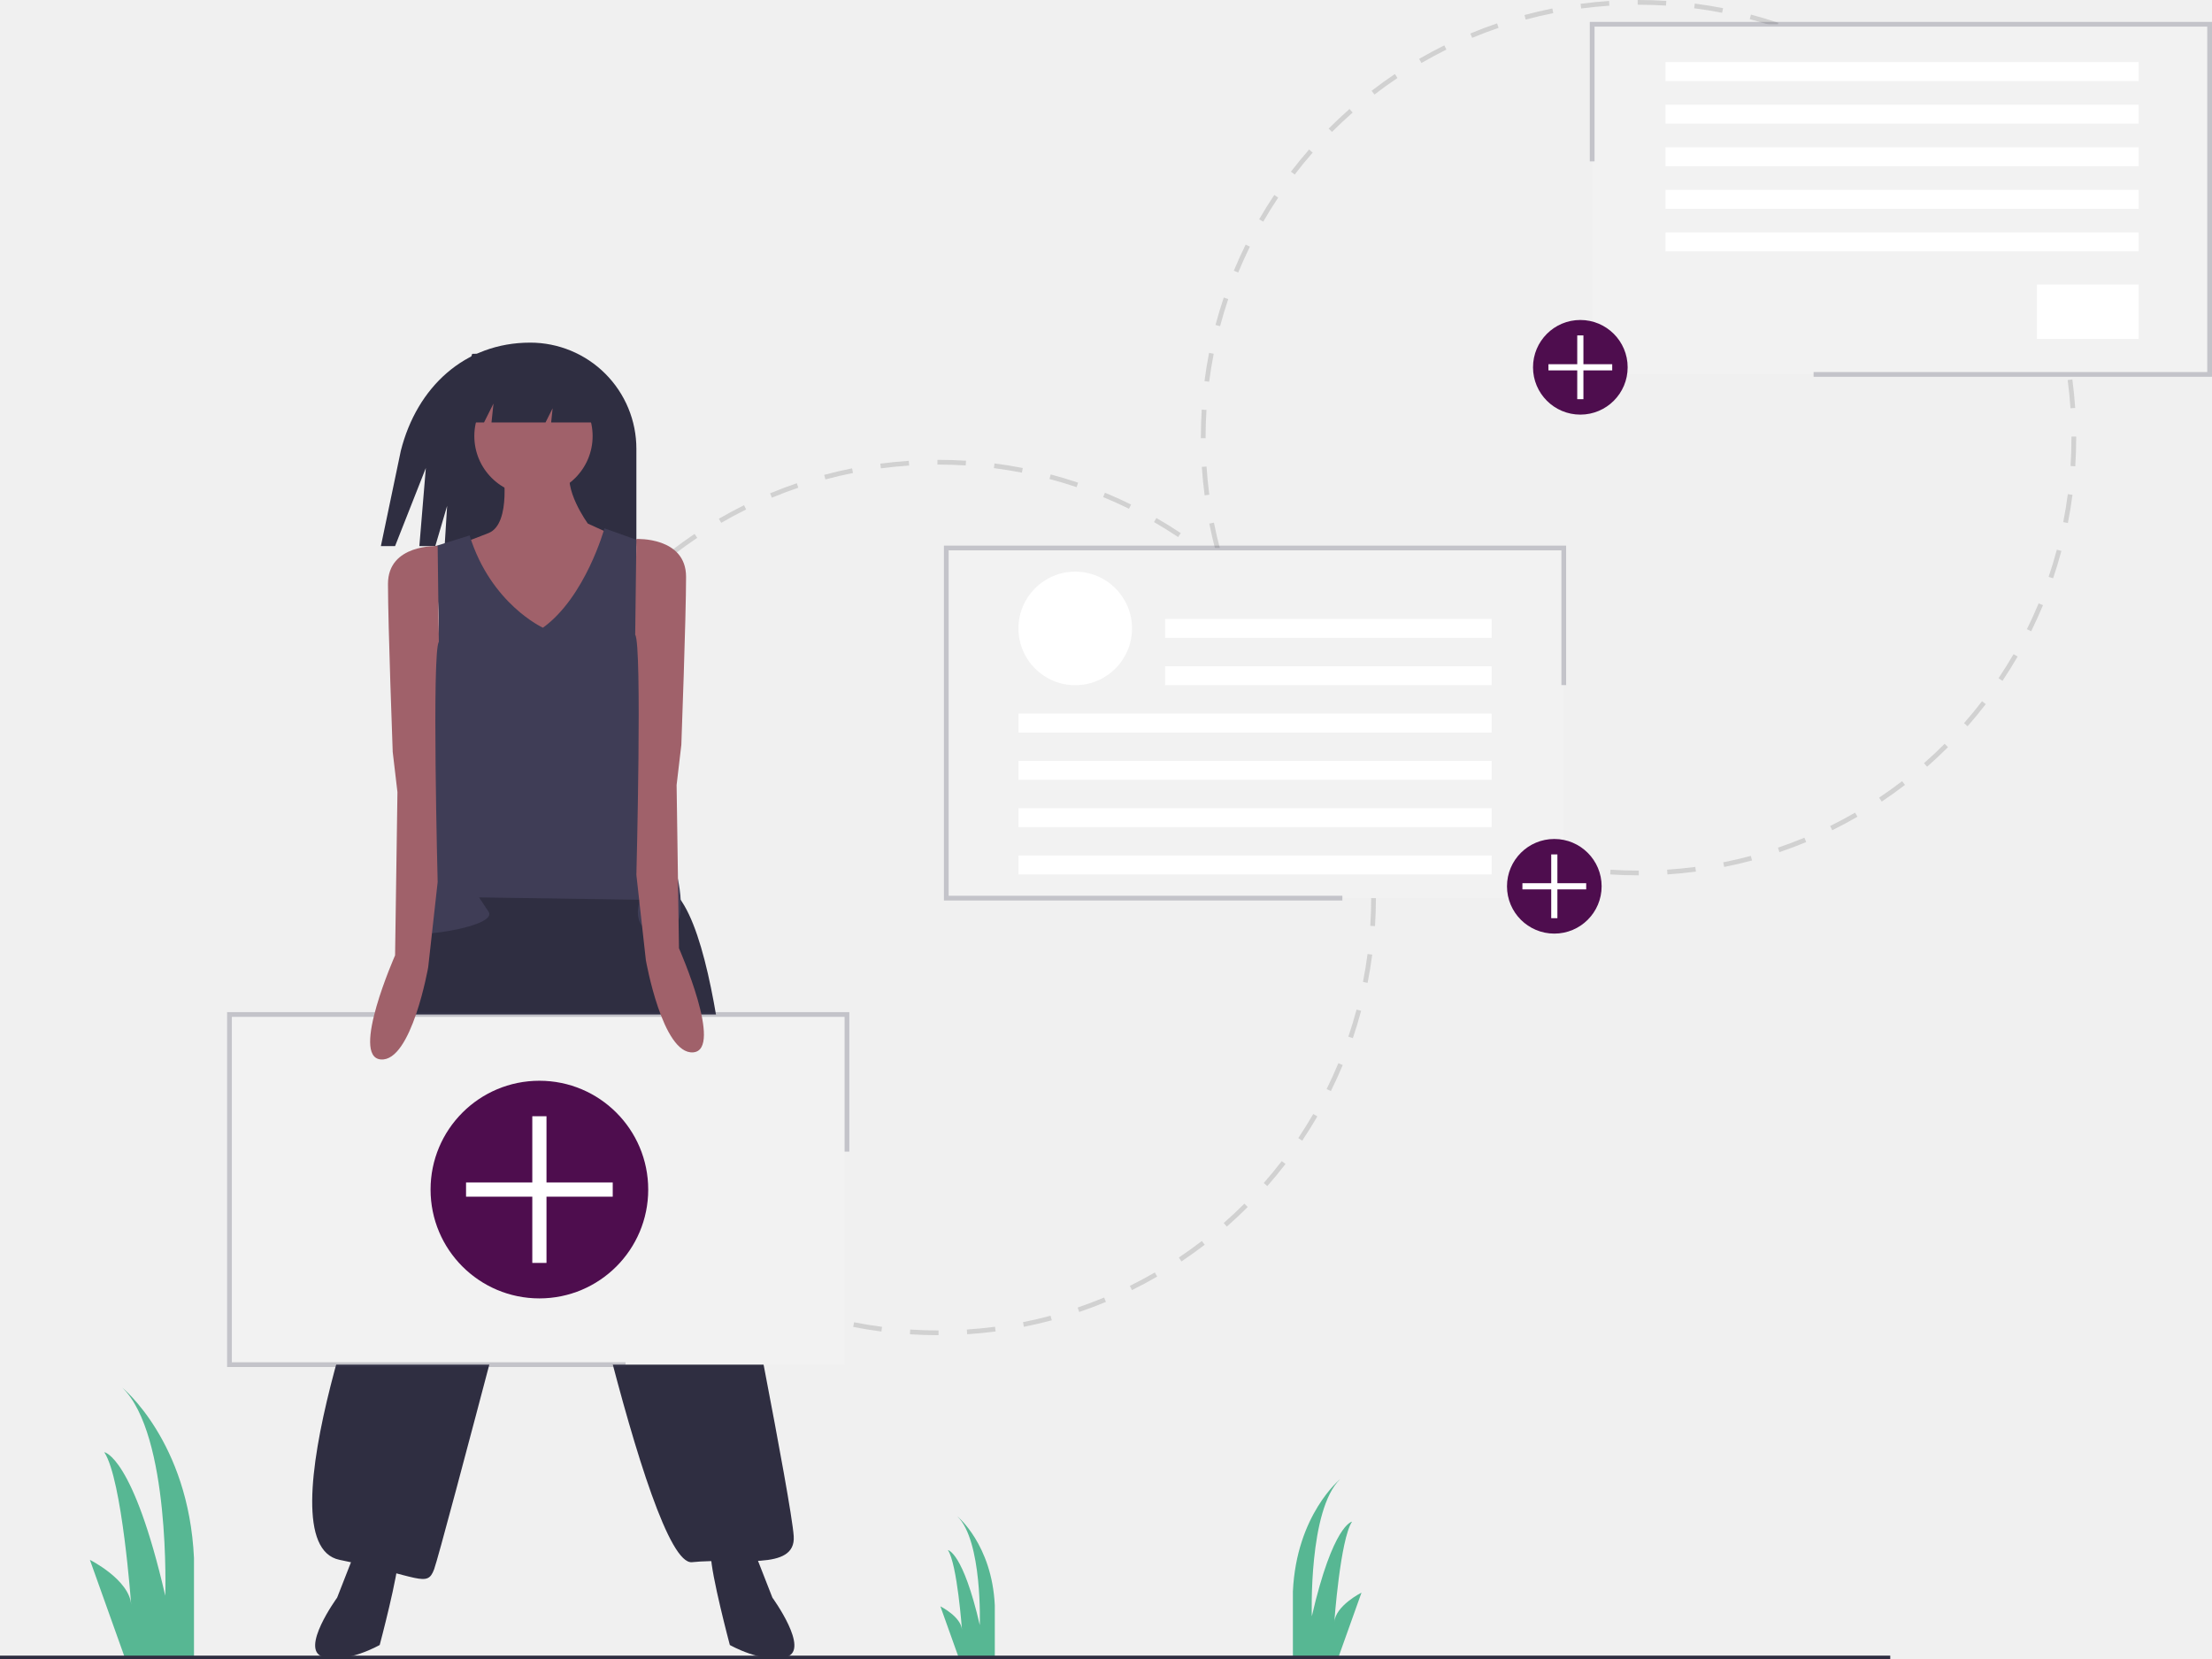
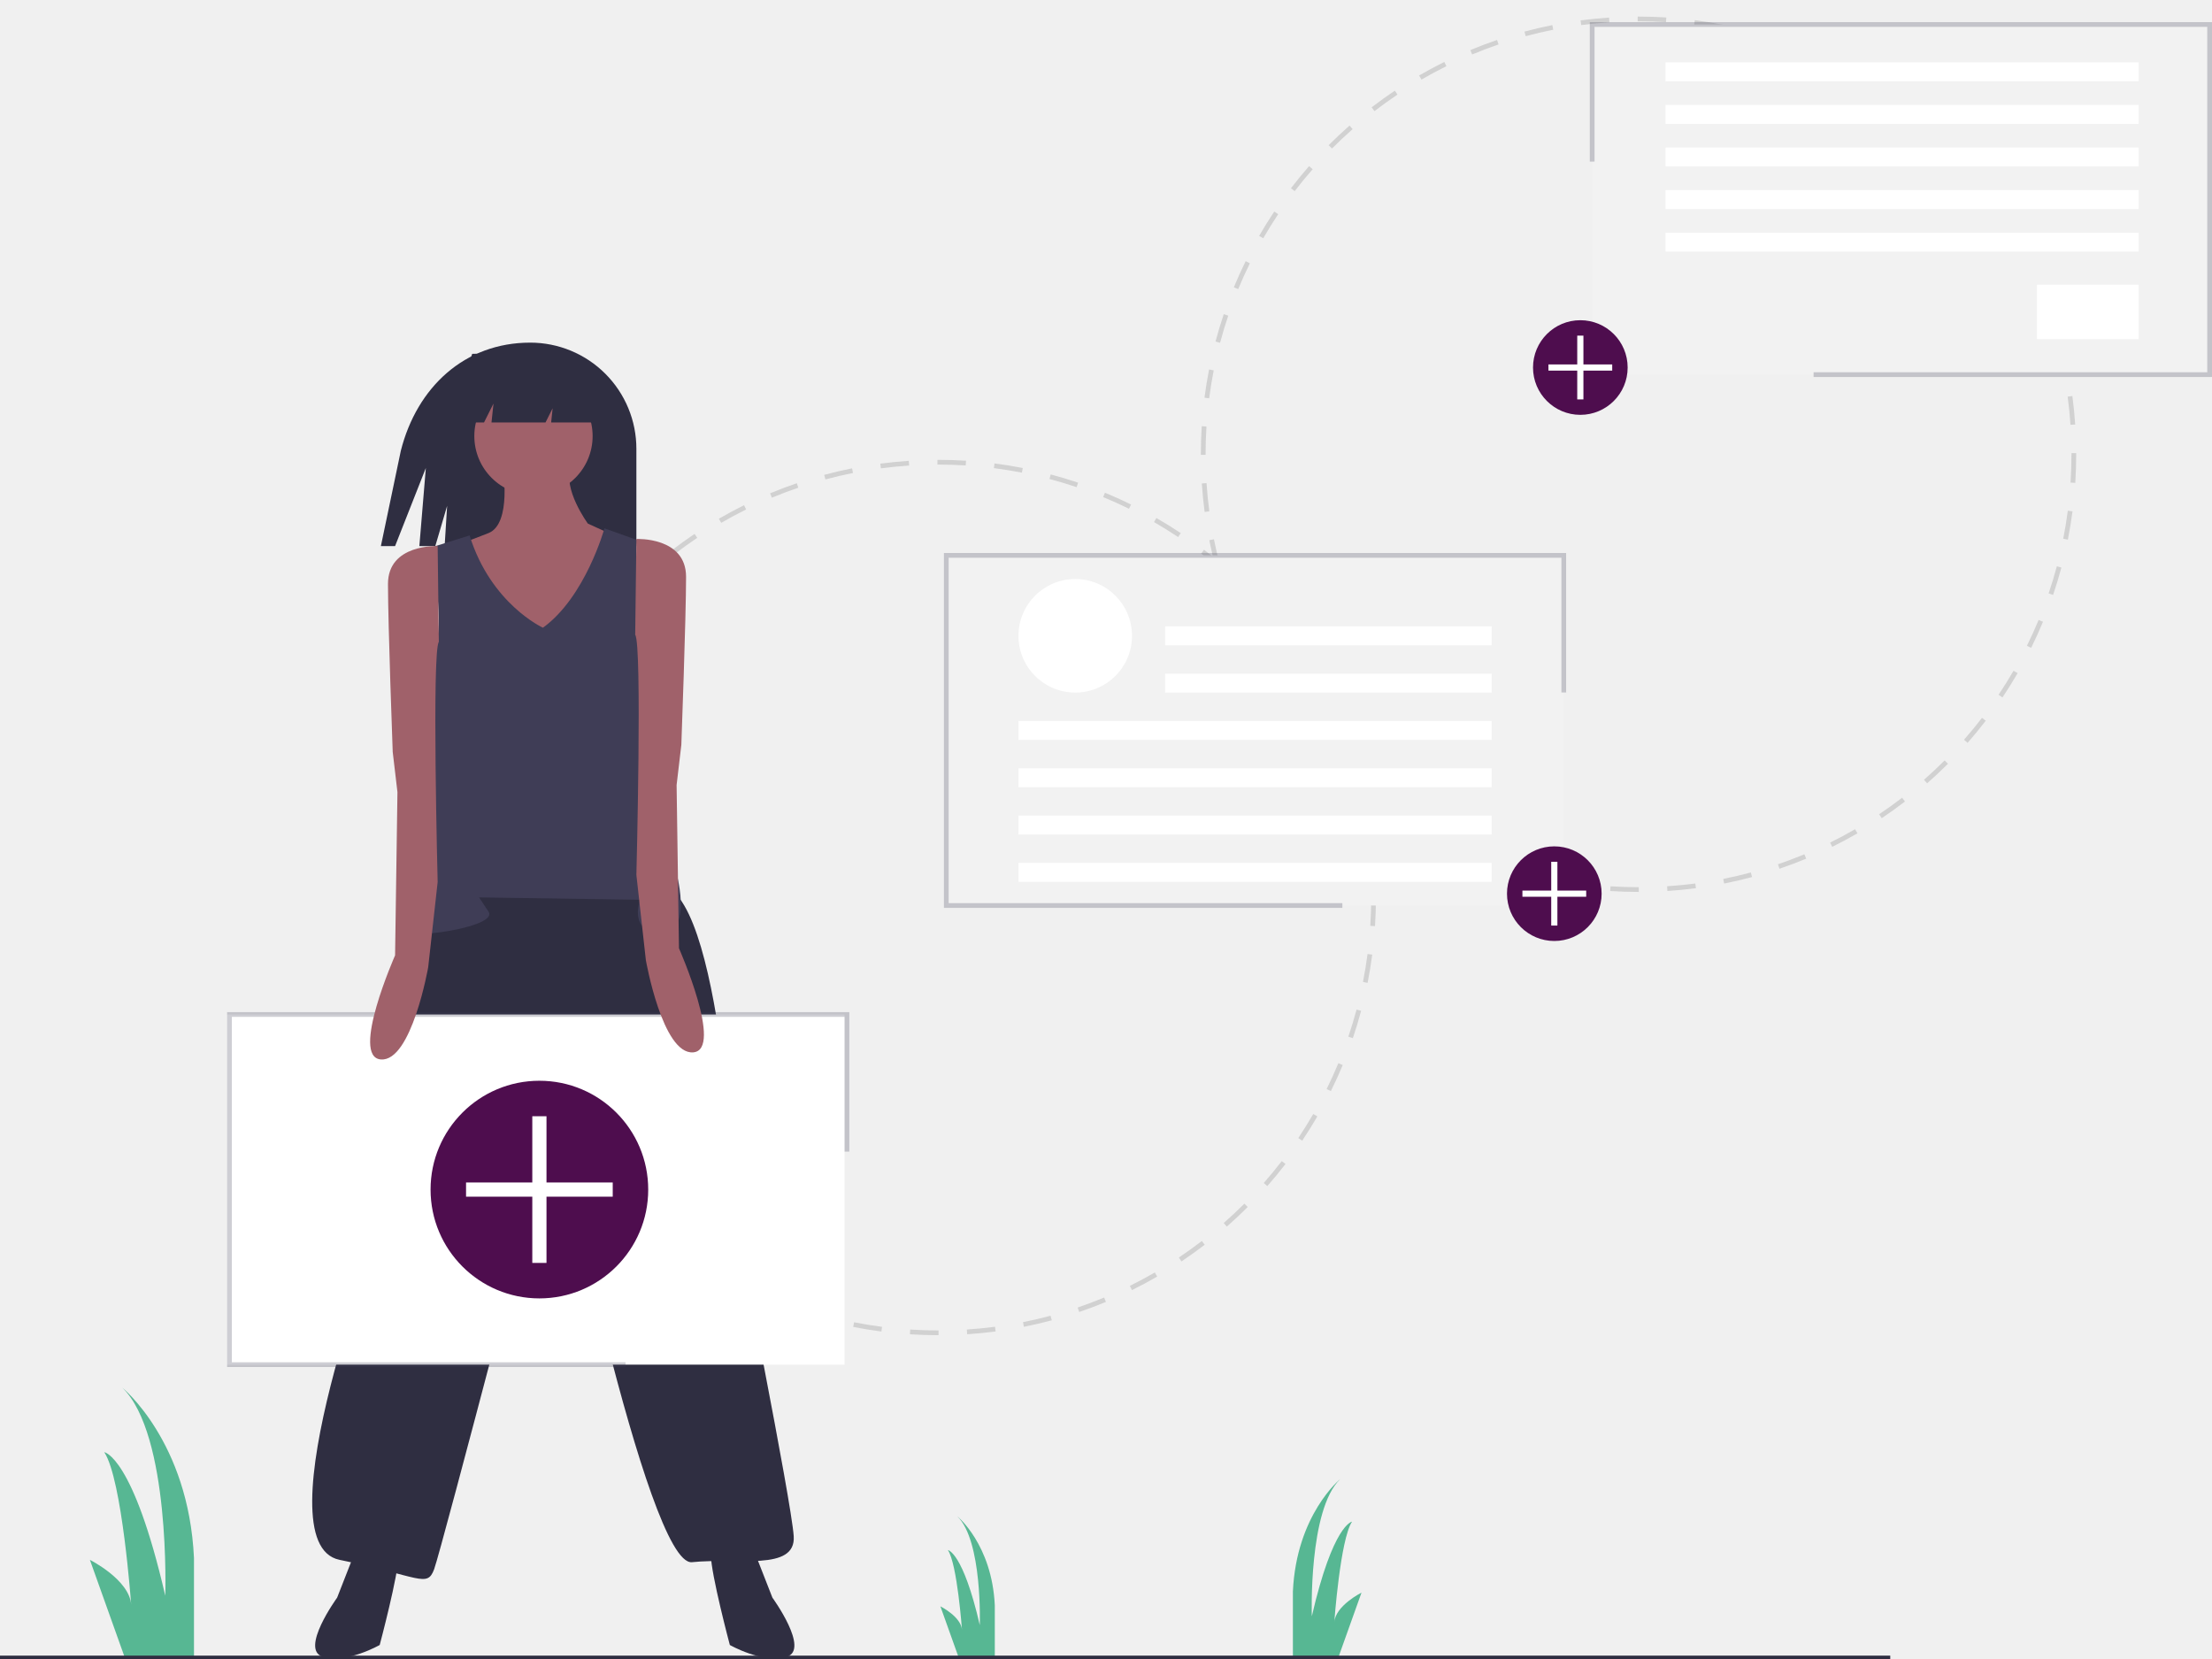
<svg xmlns="http://www.w3.org/2000/svg" width="400" height="300" viewBox="0 0 400 300" fill="none">
  <g clip-path="url(#clip0)">
    <path d="M22.747 300.247L16.256 282.072C16.256 282.072 23.396 285.642 23.72 290.186C23.72 290.186 22.098 267.468 18.852 262.6C18.852 262.6 24.045 263.249 29.887 288.563C29.887 288.563 30.86 259.354 22.098 250.916C22.098 250.916 34.106 260.652 35.079 281.748V300.247H22.747Z" fill="#57B793" />
    <path d="M241.924 299.978L246.202 288C246.202 288 241.496 290.352 241.283 293.347C241.283 293.347 242.352 278.374 244.491 275.165C244.491 275.165 241.069 275.593 237.218 292.278C237.218 292.278 236.577 273.026 242.352 267.465C242.352 267.465 234.438 273.882 233.796 287.786V299.978H241.924Z" fill="#57B793" />
    <path d="M173.446 299.978L170.053 290.478C170.053 290.478 173.785 292.344 173.955 294.719C173.955 294.719 173.106 282.844 171.41 280.299C171.41 280.299 174.124 280.638 177.178 293.871C177.178 293.871 177.687 278.602 173.106 274.192C173.106 274.192 179.383 279.281 179.892 290.308V299.978H173.446Z" fill="#57B793" />
-     <path d="M169.672 241.444C167.96 241.444 166.239 241.388 164.544 241.281L164.598 240.427C166.277 240.534 167.982 240.588 169.667 240.588L169.718 240.588V241.443L169.677 241.444L169.672 241.444ZM174.893 241.274L174.837 240.42C176.534 240.309 178.249 240.141 179.934 239.921L180.046 240.769C178.342 240.992 176.609 241.162 174.893 241.274V241.274ZM159.391 240.783C157.685 240.562 155.965 240.281 154.281 239.949L154.446 239.109C156.113 239.438 157.813 239.716 159.501 239.934L159.391 240.783ZM185.154 239.928L184.988 239.089C186.655 238.759 188.333 238.368 189.975 237.928L190.197 238.755C188.536 239.199 186.84 239.594 185.154 239.928V239.928ZM149.237 238.782C147.579 238.34 145.912 237.837 144.281 237.285L144.555 236.474C146.168 237.02 147.818 237.518 149.457 237.955L149.237 238.782ZM195.151 237.251L194.876 236.441C196.481 235.895 198.09 235.289 199.66 234.637L199.988 235.428C198.401 236.086 196.774 236.7 195.151 237.251ZM139.426 235.461C137.838 234.804 136.25 234.084 134.704 233.322L135.082 232.555C136.611 233.309 138.183 234.02 139.753 234.67L139.426 235.461ZM204.697 233.289L204.318 232.522C205.842 231.768 207.359 230.955 208.828 230.105L209.256 230.846C207.772 231.705 206.238 232.527 204.697 233.289V233.289ZM130.133 230.878C128.644 230.018 127.164 229.097 125.734 228.14L126.209 227.429C127.624 228.375 129.088 229.286 130.561 230.137L130.133 230.878ZM213.647 228.108L213.171 227.397C214.581 226.454 215.981 225.449 217.33 224.412L217.851 225.09C216.487 226.139 215.073 227.154 213.647 228.108V228.108ZM121.523 225.122C120.16 224.076 118.813 222.97 117.519 221.836L118.083 221.193C119.363 222.315 120.696 223.408 122.044 224.443L121.523 225.122ZM221.852 221.804L221.287 221.161C222.564 220.039 223.822 218.861 225.025 217.659L225.63 218.264C224.414 219.479 223.143 220.67 221.852 221.804ZM113.738 218.298C112.522 217.083 111.33 215.813 110.196 214.522L110.838 213.957C111.96 215.234 113.139 216.491 114.343 217.693L113.738 218.298ZM229.171 214.485L228.527 213.921C229.649 212.642 230.744 211.31 231.78 209.962L232.459 210.483C231.411 211.846 230.305 213.193 229.171 214.485ZM106.907 210.524C105.859 209.163 104.843 207.749 103.886 206.322L104.597 205.846C105.543 207.257 106.548 208.656 107.585 210.002L106.907 210.524ZM235.48 206.275L234.769 205.799C235.716 204.384 236.628 202.921 237.48 201.448L238.22 201.877C237.359 203.365 236.437 204.845 235.48 206.275ZM101.146 201.933C100.284 200.446 99.461 198.912 98.7 197.375L99.466 196.996C100.219 198.516 101.034 200.033 101.886 201.504L101.146 201.933ZM240.667 197.308L239.9 196.929C240.653 195.405 241.366 193.834 242.018 192.26L242.809 192.587C242.149 194.178 241.428 195.767 240.667 197.308V197.308ZM96.558 192.668C95.899 191.082 95.284 189.455 94.731 187.832L95.541 187.556C96.088 189.162 96.696 190.771 97.348 192.34L96.558 192.668ZM244.636 187.734L243.826 187.46C244.372 185.849 244.871 184.2 245.31 182.558L246.136 182.779C245.693 184.438 245.188 186.106 244.636 187.734ZM93.224 182.878C92.778 181.219 92.382 179.522 92.047 177.837L92.886 177.67C93.218 179.337 93.61 181.015 94.051 182.657L93.224 182.878ZM247.307 177.735L246.467 177.569C246.797 175.902 247.076 174.201 247.295 172.515L248.143 172.626C247.922 174.33 247.64 176.049 247.307 177.735ZM91.203 172.729C90.98 171.029 90.809 169.296 90.695 167.577L91.549 167.521C91.661 169.221 91.831 170.936 92.052 172.617L91.203 172.729ZM248.645 167.473L247.791 167.418C247.9 165.728 247.956 164.005 247.956 162.299L247.955 162.096H248.811L248.811 162.297C248.811 164.024 248.755 165.764 248.645 167.473ZM91.378 162.402H90.522L90.522 162.297C90.522 160.611 90.576 158.905 90.682 157.228L91.536 157.282C91.431 158.941 91.378 160.629 91.378 162.299L91.378 162.402ZM247.778 156.978C247.664 155.281 247.493 153.566 247.269 151.882L248.117 151.769C248.344 153.472 248.516 155.205 248.632 156.921L247.778 156.978ZM92.025 152.184L91.177 152.075C91.397 150.37 91.676 148.651 92.007 146.964L92.847 147.129C92.519 148.797 92.243 150.498 92.025 152.184ZM246.428 146.83C246.094 145.164 245.7 143.487 245.256 141.845L246.083 141.622C246.531 143.282 246.929 144.978 247.266 146.663L246.428 146.83ZM93.998 142.139L93.171 141.919C93.613 140.257 94.116 138.589 94.665 136.962L95.476 137.236C94.932 138.845 94.435 140.495 93.998 142.139ZM243.76 136.947C243.21 135.341 242.6 133.732 241.946 132.167L242.736 131.837C243.397 133.42 244.014 135.046 244.569 136.67L243.76 136.947ZM97.276 132.433L96.486 132.106C97.142 130.517 97.861 128.928 98.621 127.383L99.389 127.761C98.637 129.289 97.926 130.861 97.276 132.433ZM239.822 127.513C239.069 125.997 238.253 124.481 237.397 123.008L238.136 122.578C239.002 124.067 239.827 125.6 240.588 127.133L239.822 127.513ZM101.804 123.238L101.063 122.81C101.921 121.322 102.841 119.841 103.797 118.409L104.509 118.884C103.563 120.301 102.653 121.765 101.804 123.238V123.238ZM234.681 118.669C233.732 117.258 232.724 115.86 231.687 114.516L232.365 113.994C233.413 115.352 234.431 116.765 235.391 118.192L234.681 118.669ZM107.492 114.717L106.813 114.197C107.859 112.832 108.964 111.484 110.096 110.191L110.74 110.754C109.62 112.034 108.527 113.367 107.492 114.717V114.717ZM228.428 110.566C227.306 109.292 226.125 108.037 224.919 106.835L225.523 106.229C226.742 107.443 227.936 108.712 229.07 110L228.428 110.566ZM114.238 107.011L113.632 106.407C114.846 105.19 116.116 103.998 117.406 102.862L117.971 103.505C116.695 104.628 115.439 105.808 114.238 107.011V107.011ZM221.174 103.34C219.892 102.219 218.558 101.127 217.209 100.094L217.729 99.415C219.093 100.459 220.442 101.562 221.737 102.695L221.174 103.34ZM121.923 100.249L121.401 99.571C122.762 98.522 124.175 97.505 125.601 96.547L126.078 97.257C124.667 98.205 123.269 99.211 121.923 100.249V100.249ZM213.04 97.114C211.625 96.17 210.159 95.261 208.685 94.411L209.112 93.67C210.602 94.528 212.084 95.448 213.515 96.402L213.04 97.114ZM130.419 94.544L129.989 93.804C131.473 92.943 133.006 92.118 134.545 91.355L134.925 92.122C133.403 92.877 131.887 93.692 130.419 94.544V94.544ZM204.16 91.999C202.632 91.248 201.06 90.538 199.487 89.89L199.813 89.099C201.403 89.754 202.993 90.472 204.538 91.232L204.16 91.999ZM139.58 90L139.251 89.211C140.836 88.55 142.463 87.934 144.086 87.38L144.362 88.19C142.757 88.738 141.148 89.347 139.58 90ZM194.683 88.092C193.072 87.549 191.422 87.053 189.779 86.618L189.997 85.791C191.659 86.231 193.327 86.733 194.956 87.281L194.683 88.092ZM149.261 86.697L149.039 85.87C150.697 85.424 152.393 85.026 154.079 84.689L154.247 85.528C152.579 85.862 150.902 86.255 149.261 86.697L149.261 86.697ZM184.787 85.47C183.121 85.144 181.42 84.869 179.732 84.652L179.841 83.803C181.547 84.022 183.267 84.3 184.952 84.63L184.787 85.47ZM159.299 84.691L159.187 83.843C160.887 83.618 162.619 83.446 164.339 83.332L164.395 84.185C162.695 84.299 160.98 84.469 159.299 84.691V84.691ZM174.634 84.166C172.992 84.063 171.321 84.011 169.667 84.011L169.515 84.011V83.155L169.665 83.155C171.339 83.155 173.028 83.208 174.687 83.312L174.634 84.166Z" fill="#D1D1D1" />
-     <path d="M296.303 158.289C294.591 158.289 292.87 158.233 291.175 158.126L291.23 157.272C292.908 157.379 294.613 157.433 296.298 157.433L296.349 157.433V158.288L296.309 158.289L296.303 158.289ZM301.525 158.119L301.469 157.265C303.166 157.154 304.881 156.986 306.566 156.766L306.677 157.614C304.973 157.837 303.24 158.007 301.525 158.119ZM286.022 157.628C284.316 157.407 282.597 157.126 280.912 156.794L281.078 155.954C282.744 156.283 284.444 156.561 286.132 156.779L286.022 157.628ZM311.785 156.773L311.619 155.934C313.286 155.604 314.964 155.213 316.606 154.773L316.828 155.6C315.168 156.044 313.471 156.439 311.785 156.773V156.773ZM275.868 155.626C274.21 155.185 272.543 154.681 270.912 154.13L271.186 153.319C272.799 153.865 274.449 154.363 276.088 154.8L275.868 155.626ZM321.782 154.096L321.507 153.286C323.112 152.74 324.721 152.134 326.291 151.482L326.619 152.273C325.032 152.931 323.405 153.545 321.782 154.096ZM266.057 152.306C264.469 151.649 262.881 150.929 261.335 150.167L261.713 149.4C263.242 150.154 264.814 150.865 266.384 151.515L266.057 152.306ZM331.328 150.134L330.949 149.367C332.473 148.613 333.99 147.8 335.459 146.95L335.887 147.691C334.403 148.55 332.869 149.372 331.328 150.134V150.134ZM256.764 147.723C255.275 146.863 253.795 145.941 252.365 144.985L252.84 144.274C254.255 145.22 255.719 146.131 257.192 146.982L256.764 147.723ZM340.278 144.953L339.802 144.242C341.212 143.299 342.612 142.294 343.961 141.257L344.482 141.935C343.118 142.984 341.704 143.999 340.278 144.953V144.953ZM248.155 141.967C246.792 140.921 245.444 139.815 244.151 138.681L244.715 138.038C245.994 139.16 247.327 140.253 248.676 141.288L248.155 141.967ZM348.483 138.649L347.918 138.006C349.195 136.884 350.453 135.706 351.656 134.504L352.261 135.109C351.045 136.324 349.774 137.515 348.483 138.649ZM240.37 135.143C239.153 133.928 237.961 132.658 236.827 131.367L237.47 130.802C238.592 132.079 239.771 133.336 240.974 134.538L240.37 135.143ZM355.802 131.33L355.158 130.766C356.281 129.487 357.375 128.155 358.411 126.807L359.09 127.328C358.042 128.691 356.936 130.038 355.802 131.33V131.33ZM233.538 127.369C232.49 126.007 231.474 124.594 230.517 123.167L231.228 122.691C232.174 124.102 233.18 125.5 234.216 126.847L233.538 127.369ZM362.111 123.12L361.4 122.644C362.347 121.229 363.259 119.766 364.111 118.293L364.851 118.722C363.99 120.21 363.068 121.69 362.111 123.12V123.12ZM227.777 118.778C226.915 117.291 226.092 115.757 225.331 114.22L226.098 113.84C226.85 115.361 227.665 116.878 228.517 118.349L227.777 118.778ZM367.298 114.153L366.531 113.774C367.284 112.25 367.997 110.678 368.649 109.105L369.44 109.432C368.78 111.023 368.059 112.612 367.298 114.153V114.153ZM223.189 109.513C222.53 107.927 221.915 106.3 221.362 104.677L222.172 104.401C222.719 106.007 223.327 107.616 223.979 109.184L223.189 109.513ZM371.267 104.579L370.457 104.305C371.003 102.694 371.502 101.044 371.941 99.403L372.767 99.624C372.324 101.283 371.819 102.951 371.267 104.579ZM219.855 99.723C219.41 98.064 219.013 96.367 218.678 94.682L219.517 94.514C219.849 96.182 220.241 97.86 220.682 99.502L219.855 99.723ZM373.938 94.58L373.098 94.414C373.428 92.747 373.707 91.046 373.926 89.36L374.774 89.471C374.553 91.175 374.271 92.894 373.938 94.58ZM217.835 89.574C217.611 87.874 217.44 86.141 217.326 84.422L218.18 84.366C218.292 86.066 218.462 87.781 218.683 89.462L217.835 89.574ZM375.276 84.318L374.422 84.263C374.531 82.573 374.587 80.85 374.587 79.144L374.586 78.941H375.442L375.443 79.142C375.442 80.869 375.387 82.609 375.276 84.318V84.318ZM218.009 79.246H217.153L217.154 79.142C217.154 77.456 217.207 75.75 217.313 74.073L218.167 74.127C218.062 75.786 218.009 77.474 218.009 79.144L218.009 79.246ZM374.409 73.823C374.295 72.126 374.124 70.411 373.9 68.727L374.748 68.614C374.975 70.317 375.148 72.05 375.263 73.766L374.409 73.823ZM218.656 69.029L217.808 68.92C218.028 67.215 218.307 65.496 218.638 63.809L219.478 63.974C219.15 65.642 218.874 67.343 218.656 69.029ZM373.059 63.675C372.725 62.009 372.331 60.332 371.888 58.69L372.714 58.467C373.162 60.127 373.56 61.823 373.898 63.508L373.059 63.675ZM220.629 58.984L219.802 58.764C220.244 57.102 220.747 55.434 221.297 53.807L222.107 54.081C221.563 55.69 221.066 57.34 220.629 58.984ZM370.391 53.792C369.841 52.186 369.231 50.577 368.578 49.011L369.367 48.682C370.028 50.265 370.645 51.891 371.2 53.515L370.391 53.792ZM223.908 49.278L223.117 48.951C223.773 47.362 224.492 45.773 225.253 44.228L226.02 44.606C225.268 46.134 224.557 47.706 223.908 49.278ZM366.453 44.358C365.7 42.842 364.884 41.326 364.028 39.853L364.767 39.423C365.633 40.912 366.458 42.444 367.219 43.978L366.453 44.358ZM228.435 40.083L227.694 39.655C228.552 38.167 229.472 36.686 230.428 35.254L231.14 35.729C230.194 37.145 229.284 38.61 228.435 40.083ZM361.312 35.514C360.363 34.103 359.355 32.705 358.318 31.361L358.996 30.838C360.044 32.197 361.063 33.61 362.022 35.037L361.312 35.514ZM234.123 31.562L233.444 31.042C234.49 29.677 235.595 28.329 236.727 27.036L237.371 27.599C236.251 28.879 235.158 30.212 234.123 31.562V31.562ZM355.059 27.411C353.937 26.137 352.757 24.882 351.55 23.68L352.154 23.074C353.373 24.288 354.567 25.557 355.701 26.845L355.059 27.411ZM240.869 23.856L240.263 23.252C241.477 22.035 242.747 20.843 244.037 19.707L244.602 20.349C243.326 21.473 242.07 22.652 240.869 23.856V23.856ZM347.805 20.184C346.523 19.064 345.189 17.972 343.84 16.939L344.36 16.26C345.724 17.304 347.073 18.407 348.368 19.54L347.805 20.184ZM248.554 17.093L248.032 16.416C249.393 15.367 250.806 14.35 252.232 13.392L252.71 14.102C251.299 15.05 249.9 16.056 248.554 17.093V17.093ZM339.671 13.959C338.256 13.015 336.79 12.106 335.316 11.256L335.743 10.515C337.234 11.373 338.715 12.293 340.146 13.247L339.671 13.959ZM257.05 11.389L256.62 10.649C258.104 9.788 259.637 8.963 261.176 8.2L261.557 8.967C260.034 9.722 258.518 10.537 257.05 11.389V11.389ZM330.791 8.844C329.263 8.093 327.691 7.383 326.118 6.735L326.444 5.944C328.034 6.599 329.624 7.317 331.169 8.077L330.791 8.844ZM266.211 6.845L265.882 6.056C267.467 5.395 269.094 4.779 270.717 4.225L270.994 5.035C269.388 5.583 267.779 6.192 266.211 6.845ZM321.314 4.937C319.703 4.394 318.053 3.898 316.41 3.463L316.629 2.636C318.29 3.076 319.958 3.577 321.587 4.126L321.314 4.937ZM275.892 3.542L275.67 2.715C277.329 2.269 279.025 1.871 280.71 1.534L280.878 2.373C279.21 2.707 277.533 3.1 275.892 3.542V3.542ZM311.418 2.315C309.752 1.989 308.052 1.714 306.363 1.497L306.472 0.648C308.179 0.867 309.898 1.145 311.583 1.475L311.418 2.315ZM285.93 1.536L285.818 0.688C287.518 0.463 289.251 0.291 290.97 0.176L291.027 1.03C289.326 1.143 287.611 1.314 285.93 1.536V1.536ZM301.265 1.011C299.623 0.908 297.952 0.856 296.298 0.856L296.146 0.856V0L296.296 0C297.97 0 299.659 0.053 301.319 0.157L301.265 1.011Z" fill="#D1D1D1" />
-     <path d="M95.884 61.958H95.884C84.027 61.958 75.394 70.009 72.484 81.504L68.876 98.749H71.443L77.005 84.632L75.834 98.749H78.716L80.855 91.477L80.404 98.749H115.079V81.153C115.079 78.632 114.583 76.136 113.618 73.807C112.654 71.478 111.24 69.362 109.457 67.58C107.675 65.797 105.559 64.384 103.23 63.419C100.901 62.454 98.405 61.958 95.884 61.958V61.958Z" fill="#2F2E41" />
+     <path d="M169.672 241.444C167.96 241.444 166.239 241.388 164.544 241.281L164.598 240.427C166.277 240.534 167.982 240.588 169.667 240.588L169.718 240.588V241.443L169.677 241.444L169.672 241.444ZM174.893 241.274L174.837 240.42C176.534 240.309 178.249 240.141 179.934 239.921L180.046 240.769C178.342 240.992 176.609 241.162 174.893 241.274ZM159.391 240.783C157.685 240.562 155.965 240.281 154.281 239.949L154.446 239.109C156.113 239.438 157.813 239.716 159.501 239.934L159.391 240.783ZM185.154 239.928L184.988 239.089C186.655 238.759 188.333 238.368 189.975 237.928L190.197 238.755C188.536 239.199 186.84 239.594 185.154 239.928V239.928ZM149.237 238.782C147.579 238.34 145.912 237.837 144.281 237.285L144.555 236.474C146.168 237.02 147.818 237.518 149.457 237.955L149.237 238.782ZM195.151 237.251L194.876 236.441C196.481 235.895 198.09 235.289 199.66 234.637L199.988 235.428C198.401 236.086 196.774 236.7 195.151 237.251ZM139.426 235.461C137.838 234.804 136.25 234.084 134.704 233.322L135.082 232.555C136.611 233.309 138.183 234.02 139.753 234.67L139.426 235.461ZM204.697 233.289L204.318 232.522C205.842 231.768 207.359 230.955 208.828 230.105L209.256 230.846C207.772 231.705 206.238 232.527 204.697 233.289ZM130.133 230.878C128.644 230.018 127.164 229.097 125.734 228.14L126.209 227.429C127.624 228.375 129.088 229.286 130.561 230.137L130.133 230.878ZM213.647 228.108L213.171 227.397C214.581 226.454 215.981 225.449 217.33 224.412L217.851 225.09C216.487 226.139 215.073 227.154 213.647 228.108ZM121.523 225.122C120.16 224.076 118.813 222.97 117.519 221.836L118.083 221.193C119.363 222.315 120.696 223.408 122.044 224.443L121.523 225.122ZM221.852 221.804L221.287 221.161C222.564 220.039 223.822 218.861 225.025 217.659L225.63 218.264C224.414 219.479 223.143 220.67 221.852 221.804ZM113.738 218.298C112.522 217.083 111.33 215.813 110.196 214.522L110.838 213.957C111.96 215.234 113.139 216.491 114.343 217.693L113.738 218.298ZM229.171 214.485L228.527 213.921C229.649 212.642 230.744 211.31 231.78 209.962L232.459 210.483C231.411 211.846 230.305 213.193 229.171 214.485ZM106.907 210.524C105.859 209.163 104.843 207.749 103.886 206.322L104.597 205.846C105.543 207.257 106.548 208.656 107.585 210.002L106.907 210.524ZM235.48 206.275L234.769 205.799C235.716 204.384 236.628 202.921 237.48 201.448L238.22 201.877C237.359 203.365 236.437 204.845 235.48 206.275ZM101.146 201.933C100.284 200.446 99.461 198.912 98.7 197.375L99.466 196.995C100.219 198.516 101.034 200.033 101.886 201.504L101.146 201.933ZM240.667 197.308L239.9 196.929C240.653 195.405 241.366 193.834 242.018 192.26L242.809 192.587C242.149 194.178 241.428 195.767 240.667 197.308ZM96.558 192.668C95.899 191.082 95.284 189.455 94.731 187.832L95.541 187.556C96.088 189.162 96.696 190.771 97.348 192.34L96.558 192.668ZM244.636 187.734L243.826 187.46C244.372 185.849 244.871 184.2 245.31 182.558L246.136 182.779C245.693 184.438 245.188 186.106 244.636 187.734ZM93.224 182.878C92.778 181.219 92.382 179.522 92.047 177.837L92.886 177.67C93.218 179.337 93.61 181.015 94.051 182.657L93.224 182.878ZM247.307 177.735L246.467 177.569C246.797 175.902 247.076 174.201 247.295 172.515L248.143 172.626C247.922 174.33 247.64 176.049 247.307 177.735ZM91.203 172.729C90.98 171.029 90.809 169.296 90.695 167.577L91.549 167.521C91.661 169.221 91.831 170.936 92.052 172.617L91.203 172.729ZM248.645 167.473L247.791 167.418C247.9 165.728 247.956 164.005 247.956 162.299L247.955 162.096H248.811L248.811 162.297C248.811 164.024 248.755 165.764 248.645 167.473ZM91.378 162.402H90.522L90.522 162.297C90.522 160.611 90.576 158.905 90.682 157.228L91.536 157.282C91.431 158.941 91.378 160.629 91.378 162.299L91.378 162.402ZM247.778 156.978C247.664 155.281 247.493 153.566 247.269 151.882L248.117 151.769C248.344 153.472 248.516 155.205 248.632 156.921L247.778 156.978ZM92.025 152.184L91.177 152.075C91.397 150.37 91.676 148.651 92.007 146.964L92.847 147.129C92.519 148.797 92.243 150.498 92.025 152.184ZM246.428 146.83C246.094 145.164 245.7 143.487 245.256 141.845L246.083 141.622C246.531 143.282 246.929 144.978 247.266 146.663L246.428 146.83ZM93.998 142.139L93.171 141.919C93.613 140.257 94.116 138.589 94.665 136.962L95.476 137.236C94.932 138.845 94.435 140.495 93.998 142.139ZM243.76 136.947C243.21 135.341 242.6 133.732 241.946 132.167L242.736 131.837C243.397 133.42 244.014 135.046 244.569 136.67L243.76 136.947ZM97.276 132.433L96.486 132.106C97.142 130.517 97.861 128.928 98.621 127.383L99.389 127.761C98.637 129.289 97.926 130.861 97.276 132.433ZM239.822 127.513C239.069 125.997 238.253 124.481 237.397 123.008L238.136 122.578C239.002 124.067 239.827 125.6 240.588 127.133L239.822 127.513ZM101.804 123.238L101.063 122.81C101.921 121.322 102.841 119.841 103.797 118.409L104.509 118.884C103.563 120.301 102.653 121.765 101.804 123.238ZM234.681 118.669C233.732 117.258 232.724 115.86 231.687 114.516L232.365 113.994C233.413 115.352 234.431 116.765 235.391 118.192L234.681 118.669ZM107.492 114.717L106.813 114.197C107.859 112.832 108.964 111.484 110.096 110.191L110.74 110.754C109.62 112.034 108.527 113.367 107.492 114.717ZM228.428 110.566C227.306 109.292 226.125 108.037 224.919 106.835L225.523 106.229C226.742 107.443 227.936 108.712 229.07 110L228.428 110.566ZM114.238 107.011L113.632 106.407C114.846 105.19 116.116 103.998 117.406 102.862L117.971 103.505C116.695 104.628 115.439 105.808 114.238 107.011ZM221.174 103.34C219.892 102.219 218.558 101.127 217.209 100.094L217.729 99.415C219.093 100.459 220.442 101.562 221.737 102.695L221.174 103.34ZM121.923 100.249L121.401 99.571C122.762 98.522 124.175 97.505 125.601 96.547L126.078 97.257C124.667 98.205 123.269 99.211 121.923 100.249ZM213.04 97.114C211.625 96.17 210.159 95.261 208.685 94.411L209.112 93.67C210.602 94.528 212.084 95.448 213.515 96.402L213.04 97.114ZM130.419 94.544L129.989 93.804C131.473 92.943 133.006 92.119 134.545 91.355L134.925 92.122C133.403 92.877 131.887 93.692 130.419 94.544ZM204.16 91.999C202.632 91.248 201.06 90.538 199.487 89.89L199.813 89.099C201.403 89.754 202.993 90.472 204.538 91.232L204.16 91.999ZM139.58 90L139.251 89.211C140.836 88.55 142.463 87.934 144.086 87.38L144.362 88.19C142.757 88.738 141.148 89.347 139.58 90ZM194.683 88.092C193.072 87.549 191.422 87.053 189.779 86.618L189.997 85.791C191.659 86.231 193.327 86.733 194.956 87.281L194.683 88.092ZM149.261 86.697L149.039 85.87C150.697 85.424 152.393 85.026 154.079 84.69L154.247 85.528C152.579 85.862 150.902 86.255 149.261 86.697L149.261 86.697ZM184.787 85.47C183.121 85.144 181.42 84.869 179.732 84.652L179.841 83.803C181.547 84.022 183.267 84.3 184.952 84.63L184.787 85.47ZM159.299 84.691L159.187 83.843C160.887 83.618 162.619 83.446 164.339 83.332L164.395 84.185C162.695 84.299 160.98 84.469 159.299 84.691V84.691ZM174.634 84.166C172.992 84.063 171.321 84.011 169.667 84.011L169.515 84.011V83.155L169.665 83.155C171.339 83.155 173.028 83.208 174.687 83.312L174.634 84.166Z" fill="#D1D1D1" />
+     <path d="M296.303 161.289C294.591 161.289 292.87 161.233 291.175 161.126L291.23 160.272C292.908 160.379 294.613 160.433 296.298 160.433L296.349 160.433V161.288L296.309 161.289L296.303 161.289ZM301.525 161.119L301.469 160.265C303.166 160.154 304.881 159.986 306.565 159.766L306.677 160.614C304.973 160.837 303.24 161.007 301.525 161.119ZM286.022 160.628C284.316 160.407 282.597 160.126 280.912 159.794L281.078 158.954C282.744 159.283 284.444 159.561 286.132 159.779L286.022 160.628ZM311.785 159.773L311.619 158.934C313.286 158.604 314.964 158.213 316.606 157.773L316.828 158.6C315.168 159.044 313.471 159.439 311.785 159.773V159.773ZM275.868 158.626C274.21 158.185 272.543 157.681 270.912 157.13L271.186 156.319C272.799 156.865 274.449 157.363 276.088 157.8L275.868 158.626ZM321.782 157.096L321.507 156.286C323.112 155.74 324.721 155.134 326.291 154.482L326.619 155.273C325.032 155.931 323.405 156.545 321.782 157.096ZM266.057 155.306C264.469 154.649 262.881 153.929 261.335 153.167L261.713 152.4C263.242 153.154 264.814 153.865 266.384 154.515L266.057 155.306ZM331.328 153.134L330.949 152.367C332.473 151.613 333.99 150.8 335.459 149.95L335.887 150.691C334.403 151.55 332.869 152.372 331.328 153.134ZM256.764 150.723C255.275 149.863 253.795 148.941 252.365 147.985L252.84 147.274C254.255 148.22 255.719 149.131 257.192 149.982L256.764 150.723ZM340.278 147.953L339.802 147.242C341.212 146.299 342.612 145.294 343.961 144.257L344.482 144.935C343.118 145.984 341.704 146.999 340.278 147.953ZM248.155 144.967C246.792 143.921 245.444 142.815 244.151 141.681L244.715 141.038C245.994 142.16 247.327 143.253 248.676 144.288L248.155 144.967ZM348.483 141.649L347.918 141.006C349.195 139.884 350.453 138.706 351.656 137.504L352.261 138.109C351.045 139.324 349.774 140.515 348.483 141.649ZM240.37 138.143C239.153 136.928 237.961 135.658 236.827 134.367L237.47 133.802C238.592 135.079 239.771 136.336 240.974 137.538L240.37 138.143ZM355.802 134.33L355.158 133.766C356.281 132.487 357.375 131.155 358.411 129.807L359.09 130.328C358.042 131.691 356.936 133.038 355.802 134.33ZM233.538 130.369C232.49 129.007 231.474 127.594 230.517 126.167L231.228 125.691C232.174 127.102 233.18 128.5 234.216 129.847L233.538 130.369ZM362.111 126.12L361.4 125.644C362.347 124.229 363.259 122.766 364.111 121.293L364.851 121.722C363.99 123.21 363.068 124.69 362.111 126.12ZM227.777 121.778C226.915 120.291 226.092 118.757 225.331 117.22L226.098 116.84C226.85 118.361 227.665 119.878 228.517 121.349L227.777 121.778ZM367.298 117.153L366.531 116.774C367.284 115.25 367.997 113.678 368.649 112.105L369.44 112.432C368.78 114.023 368.059 115.612 367.298 117.153ZM223.189 112.513C222.53 110.927 221.915 109.3 221.362 107.677L222.172 107.401C222.719 109.007 223.327 110.616 223.979 112.184L223.189 112.513ZM371.267 107.579L370.457 107.305C371.003 105.694 371.502 104.044 371.941 102.403L372.767 102.624C372.324 104.283 371.819 105.951 371.267 107.579ZM219.855 102.723C219.41 101.064 219.013 99.367 218.678 97.682L219.517 97.514C219.849 99.182 220.241 100.86 220.682 102.502L219.855 102.723ZM373.938 97.58L373.098 97.414C373.428 95.747 373.707 94.046 373.926 92.36L374.774 92.471C374.553 94.175 374.271 95.894 373.938 97.58ZM217.835 92.574C217.611 90.874 217.44 89.141 217.326 87.422L218.18 87.366C218.292 89.066 218.462 90.781 218.683 92.462L217.835 92.574ZM375.276 87.318L374.422 87.263C374.531 85.573 374.587 83.85 374.587 82.144L374.586 81.941H375.442L375.443 82.142C375.442 83.869 375.387 85.609 375.276 87.318V87.318ZM218.009 82.246H217.153L217.154 82.142C217.154 80.456 217.207 78.75 217.313 77.073L218.167 77.127C218.062 78.786 218.009 80.474 218.009 82.144L218.009 82.246ZM374.409 76.823C374.295 75.126 374.124 73.411 373.9 71.727L374.748 71.614C374.975 73.317 375.148 75.05 375.263 76.766L374.409 76.823ZM218.656 72.029L217.808 71.92C218.028 70.215 218.307 68.496 218.638 66.809L219.478 66.974C219.15 68.642 218.874 70.343 218.656 72.029ZM373.059 66.675C372.725 65.009 372.331 63.332 371.888 61.69L372.714 61.467C373.162 63.127 373.56 64.823 373.898 66.507L373.059 66.675ZM220.629 61.984L219.802 61.764C220.244 60.102 220.747 58.434 221.297 56.807L222.107 57.081C221.563 58.69 221.066 60.34 220.629 61.984ZM370.391 56.792C369.841 55.186 369.231 53.577 368.578 52.012L369.367 51.682C370.028 53.265 370.645 54.891 371.2 56.515L370.391 56.792ZM223.908 52.278L223.117 51.951C223.773 50.362 224.492 48.773 225.253 47.228L226.02 47.606C225.268 49.134 224.557 50.706 223.908 52.278ZM366.453 47.358C365.7 45.842 364.884 44.326 364.028 42.853L364.767 42.423C365.633 43.912 366.458 45.444 367.219 46.978L366.453 47.358ZM228.435 43.083L227.694 42.655C228.552 41.167 229.472 39.686 230.428 38.254L231.14 38.729C230.194 40.145 229.284 41.61 228.435 43.083ZM361.312 38.514C360.363 37.103 359.355 35.705 358.318 34.361L358.996 33.839C360.044 35.197 361.063 36.61 362.022 38.037L361.312 38.514ZM234.123 34.562L233.444 34.042C234.49 32.677 235.595 31.329 236.727 30.036L237.371 30.599C236.251 31.879 235.158 33.212 234.123 34.562ZM355.059 30.411C353.937 29.137 352.757 27.882 351.55 26.68L352.154 26.074C353.373 27.288 354.567 28.557 355.701 29.845L355.059 30.411ZM240.869 26.856L240.263 26.252C241.477 25.035 242.747 23.843 244.037 22.707L244.602 23.349C243.326 24.473 242.07 25.652 240.869 26.856ZM347.805 23.184C346.523 22.064 345.189 20.972 343.84 19.939L344.36 19.26C345.724 20.304 347.073 21.407 348.368 22.54L347.805 23.184ZM248.554 20.093L248.032 19.416C249.393 18.367 250.806 17.35 252.232 16.392L252.71 17.102C251.299 18.05 249.9 19.056 248.554 20.093ZM339.671 16.959C338.256 16.015 336.79 15.106 335.316 14.256L335.743 13.515C337.234 14.373 338.715 15.293 340.146 16.247L339.671 16.959ZM257.05 14.389L256.62 13.649C258.104 12.788 259.637 11.963 261.176 11.2L261.557 11.967C260.034 12.722 258.518 13.537 257.05 14.389ZM330.791 11.844C329.263 11.093 327.691 10.383 326.118 9.735L326.444 8.944C328.034 9.599 329.624 10.317 331.169 11.076L330.791 11.844ZM266.211 9.845L265.882 9.056C267.467 8.395 269.094 7.779 270.717 7.225L270.994 8.035C269.388 8.583 267.779 9.192 266.211 9.845ZM321.314 7.937C319.703 7.394 318.053 6.898 316.41 6.463L316.629 5.636C318.29 6.076 319.958 6.577 321.587 7.126L321.314 7.937ZM275.892 6.542L275.67 5.715C277.329 5.269 279.025 4.871 280.71 4.535L280.878 5.373C279.21 5.707 277.533 6.1 275.892 6.542V6.542ZM311.418 5.315C309.752 4.989 308.052 4.714 306.363 4.497L306.472 3.648C308.179 3.867 309.898 4.145 311.583 4.475L311.418 5.315ZM285.93 4.536L285.818 3.688C287.518 3.463 289.251 3.291 290.97 3.176L291.027 4.03C289.326 4.143 287.611 4.314 285.93 4.536V4.536ZM301.265 4.011C299.623 3.908 297.952 3.856 296.298 3.856L296.146 3.856V3L296.296 3C297.97 3 299.659 3.053 301.319 3.157L301.265 4.011Z" fill="#D1D1D1" />
+     <path d="M95.884 61.958H95.884C84.027 61.958 75.394 70.009 72.484 81.504L68.876 98.749H71.443L77.005 84.632L75.834 98.749H78.716L80.855 91.477L80.404 98.749H115.079V81.153C115.079 78.632 114.583 76.136 113.618 73.807C112.654 71.478 111.24 69.362 109.457 67.58C107.675 65.797 105.559 64.384 103.23 63.419C100.901 62.454 98.405 61.958 95.884 61.958Z" fill="#2F2E41" />
    <path d="M90.908 84.418C90.908 84.418 92.62 94.685 88.341 96.396C84.063 98.108 83.635 98.108 83.635 98.108L91.336 121.637L100.748 124.632L111.015 96.824L106.309 94.685C106.309 94.685 101.603 88.268 103.315 84.418H90.908Z" fill="#A0616A" />
    <path d="M75.935 165.273C75.935 165.273 67.379 175.541 69.518 211.049L69.09 221.316C69.09 221.316 46.844 279.07 61.39 282.065C75.935 285.059 77.219 287.198 78.502 283.776C79.786 280.354 100.32 201.637 100.32 201.637C100.32 201.637 117.005 283.348 125.133 282.493C133.262 281.637 143.957 284.204 143.529 277.787C143.101 271.37 133.262 222.172 133.262 222.172C133.262 222.172 131.122 163.562 119.999 160.14C108.876 156.717 86.203 155.434 75.935 165.273Z" fill="#2F2E41" />
    <path d="M64.812 279.07L60.962 288.91C60.962 288.91 54.117 298.322 58.395 299.605C62.673 300.888 68.662 297.466 68.662 297.466C68.662 297.466 72.085 284.632 72.085 281.209L64.812 279.07Z" fill="#2F2E41" />
    <path d="M135.828 279.07L139.678 288.91C139.678 288.91 146.523 298.322 142.245 299.605C137.967 300.888 131.978 297.466 131.978 297.466C131.978 297.466 128.555 284.632 128.555 281.209L135.828 279.07Z" fill="#2F2E41" />
    <path d="M96.47 89.551C102.376 89.551 107.165 84.763 107.165 78.856C107.165 72.949 102.376 68.161 96.47 68.161C90.563 68.161 85.774 72.949 85.774 78.856C85.774 84.763 90.563 89.551 96.47 89.551Z" fill="#A0616A" />
    <path d="M98.181 113.509C98.181 113.509 88.769 109.231 84.919 96.824L78.074 98.963C78.074 98.963 80.213 112.653 78.93 115.648C78.93 115.648 77.218 158.856 78.074 159.712C78.93 160.567 71.229 167.84 73.796 168.696C76.363 169.551 90.053 167.412 88.341 164.846L86.63 162.279L115.721 162.707C115.721 162.707 113.582 168.696 119.571 168.696C125.561 168.696 122.138 157.145 122.138 157.145L118.288 117.359C118.288 117.359 114.01 102.813 115.293 97.68L109.304 95.541C109.304 95.541 105.881 107.947 98.181 113.509Z" fill="#3F3D56" />
    <path d="M89.239 72.972L88.879 76.394H98.65L99.934 73.827L99.664 76.394H111.485L103.356 63.56L85.388 63.987L81.11 76.394H87.528L89.239 72.972Z" fill="#2F2E41" />
-     <path d="M282.78 99.093H171.122V162.409H282.78V99.093Z" fill="#F2F2F2" />
-     <path d="M194.438 123.906C200.108 123.906 204.705 119.309 204.705 113.639C204.705 107.968 200.108 103.371 194.438 103.371C188.767 103.371 184.17 107.968 184.17 113.639C184.17 119.309 188.767 123.906 194.438 123.906Z" fill="white" />
-     <path d="M269.732 111.928H210.694V115.35H269.732V111.928Z" fill="white" />
-     <path d="M269.732 120.484H210.694V123.906H269.732V120.484Z" fill="white" />
-     <path d="M269.732 129.04H184.17V132.462H269.732V129.04Z" fill="white" />
-     <path d="M269.732 137.596H184.17V141.018H269.732V137.596Z" fill="white" />
-     <path d="M269.732 146.152H184.17V149.575H269.732V146.152Z" fill="white" />
-     <path d="M269.732 154.708H184.17V158.131H269.732V154.708Z" fill="white" />
-     <path d="M242.741 162.837H170.694V98.666H283.208V123.884H282.352V99.521H171.55V161.981H242.741V162.837Z" fill="#3F3D56" fill-opacity="0.25" />
-     <path d="M152.727 183.455H41.069V246.771H152.727V183.455Z" fill="#F2F2F2" />
+     <path d="M152.727 183.455H41.069V246.771H152.727V183.455Z" fill="white" />
    <path d="M113.116 247.199H41.069V183.028H153.582V208.246H152.727V183.883H41.925V246.343H113.116V247.199Z" fill="#3F3D56" fill-opacity="0.25" />
    <path d="M79.143 98.749C79.143 98.749 70.159 98.321 70.159 105.594C70.159 112.867 71.015 135.968 71.015 135.968L71.871 143.241L71.443 172.76C71.443 172.76 63.315 191.156 68.876 191.583C74.437 192.011 77.432 174.899 77.432 174.899L79.143 159.498C79.143 159.498 78.074 117.787 79.357 116.075L79.143 98.749Z" fill="#A0616A" />
    <path d="M115.079 97.466C115.079 97.466 124.063 97.038 124.063 104.311C124.063 111.583 123.208 134.685 123.208 134.685L122.352 141.958L122.78 171.476C122.78 171.476 130.908 189.872 125.347 190.3C119.785 190.728 116.791 173.616 116.791 173.616L115.079 158.214C115.079 158.214 116.149 116.503 114.865 114.792L115.079 97.466Z" fill="#A0616A" />
    <path d="M97.539 234.792C108.407 234.792 117.218 225.981 117.218 215.113C117.218 204.244 108.407 195.434 97.539 195.434C86.671 195.434 77.86 204.244 77.86 215.113C77.86 225.981 86.671 234.792 97.539 234.792Z" fill="#4E0D4E" />
    <path d="M110.801 213.83H98.823V201.851H96.256V213.83H84.277V216.397H96.256V228.375H98.823V216.397H110.801V213.83Z" fill="white" />
-     <path d="M287.914 67.703L399.571 67.703V4.387L287.914 4.387V67.703Z" fill="#F2F2F2" />
-     <path d="M399.999 68.131H327.952V67.275H399.143V4.815H288.341V29.178H287.486V3.96H399.999V68.131Z" fill="#3F3D56" fill-opacity="0.25" />
-     <path d="M386.737 11.232H301.176V14.655H386.737V11.232Z" fill="white" />
-     <path d="M386.737 18.933H301.176V22.355H386.737V18.933Z" fill="white" />
-     <path d="M386.737 26.633H301.176V30.056H386.737V26.633Z" fill="white" />
-     <path d="M386.737 34.334H301.176V37.756H386.737V34.334Z" fill="white" />
-     <path d="M386.737 42.035H301.176V45.457H386.737V42.035Z" fill="white" />
-     <path d="M386.737 51.446H368.342V61.286H386.737V51.446Z" fill="white" />
    <path d="M341.817 299.391H-0.001V300.246H341.817V299.391Z" fill="#2F2E41" />
-     <path d="M281.069 168.826C285.794 168.826 289.625 164.995 289.625 160.27C289.625 155.544 285.794 151.714 281.069 151.714C276.343 151.714 272.512 155.544 272.512 160.27C272.512 164.995 276.343 168.826 281.069 168.826Z" fill="#4E0D4E" />
-     <path d="M286.834 159.712H281.626V154.504H280.51V159.712H275.302V160.828H280.51V166.036H281.626V160.828H286.834V159.712Z" fill="white" />
-     <path d="M285.775 74.976C290.5 74.976 294.331 71.145 294.331 66.419C294.331 61.694 290.5 57.863 285.775 57.863C281.049 57.863 277.219 61.694 277.219 66.419C277.219 71.145 281.049 74.976 285.775 74.976Z" fill="#4E0D4E" />
-     <path d="M291.54 65.862H286.332V60.653H285.216V65.862H280.008V66.978H285.216V72.186H286.332V66.978H291.54V65.862Z" fill="white" />
+     <path d="M282.78 100.428H171.122V163.743H282.78V100.428Z" fill="#F2F2F2" />
+     <path d="M194.438 125.24C200.108 125.24 204.705 120.644 204.705 114.973C204.705 109.303 200.108 104.706 194.438 104.706C188.767 104.706 184.17 109.303 184.17 114.973C184.17 120.644 188.767 125.24 194.438 125.24Z" fill="white" />
+     <path d="M269.732 113.262H210.694V116.684H269.732V113.262Z" fill="white" />
+     <path d="M269.732 121.818H210.694V125.24H269.732V121.818Z" fill="white" />
+     <path d="M269.732 130.374H184.17V133.797H269.732V130.374Z" fill="white" />
+     <path d="M269.732 138.93H184.17V142.353H269.732V138.93Z" fill="white" />
+     <path d="M269.732 147.486H184.17V150.909H269.732V147.486Z" fill="white" />
+     <path d="M269.732 156.043H184.17V159.465H269.732V156.043Z" fill="white" />
+     <path d="M242.741 164.171H170.694V100H283.208V125.218H282.352V100.856H171.55V163.316H242.741V164.171Z" fill="#3F3D56" fill-opacity="0.25" />
+     <path d="M281.069 170.16C285.794 170.16 289.625 166.33 289.625 161.604C289.625 156.879 285.794 153.048 281.069 153.048C276.343 153.048 272.512 156.879 272.512 161.604C272.512 166.33 276.343 170.16 281.069 170.16Z" fill="#4E0D4E" />
+     <path d="M286.834 161.046H281.626V155.838H280.51V161.046H275.302V162.162H280.51V167.37H281.626V162.162H286.834V161.046Z" fill="white" />
+     <path d="M287.914 67.743L399.571 67.743V4.428L287.914 4.428V67.743Z" fill="#F2F2F2" />
+     <path d="M399.999 68.171H327.952V67.316H399.143V4.856H288.341V29.218H287.486V4H399.999V68.171Z" fill="#3F3D56" fill-opacity="0.25" />
+     <path d="M386.737 11.273H301.176V14.695H386.737V11.273Z" fill="white" />
+     <path d="M386.737 18.973H301.176V22.395H386.737V18.973Z" fill="white" />
+     <path d="M386.737 26.674H301.176V30.096H386.737V26.674Z" fill="white" />
+     <path d="M386.737 34.374H301.176V37.797H386.737V34.374Z" fill="white" />
+     <path d="M386.737 42.075H301.176V45.497H386.737V42.075Z" fill="white" />
+     <path d="M386.737 51.486H368.342V61.326H386.737V51.486Z" fill="white" />
+     <path d="M285.775 75.016C290.5 75.016 294.331 71.185 294.331 66.46C294.331 61.734 290.5 57.904 285.775 57.904C281.049 57.904 277.219 61.734 277.219 66.46C277.219 71.185 281.049 75.016 285.775 75.016Z" fill="#4E0D4E" />
+     <path d="M291.54 65.902H286.332V60.694H285.216V65.902H280.008V67.018H285.216V72.226H286.332V67.018H291.54V65.902Z" fill="white" />
  </g>
  <defs>
    <clipPath id="clip0">
      <rect width="400" height="300" fill="white" />
    </clipPath>
  </defs>
</svg>
